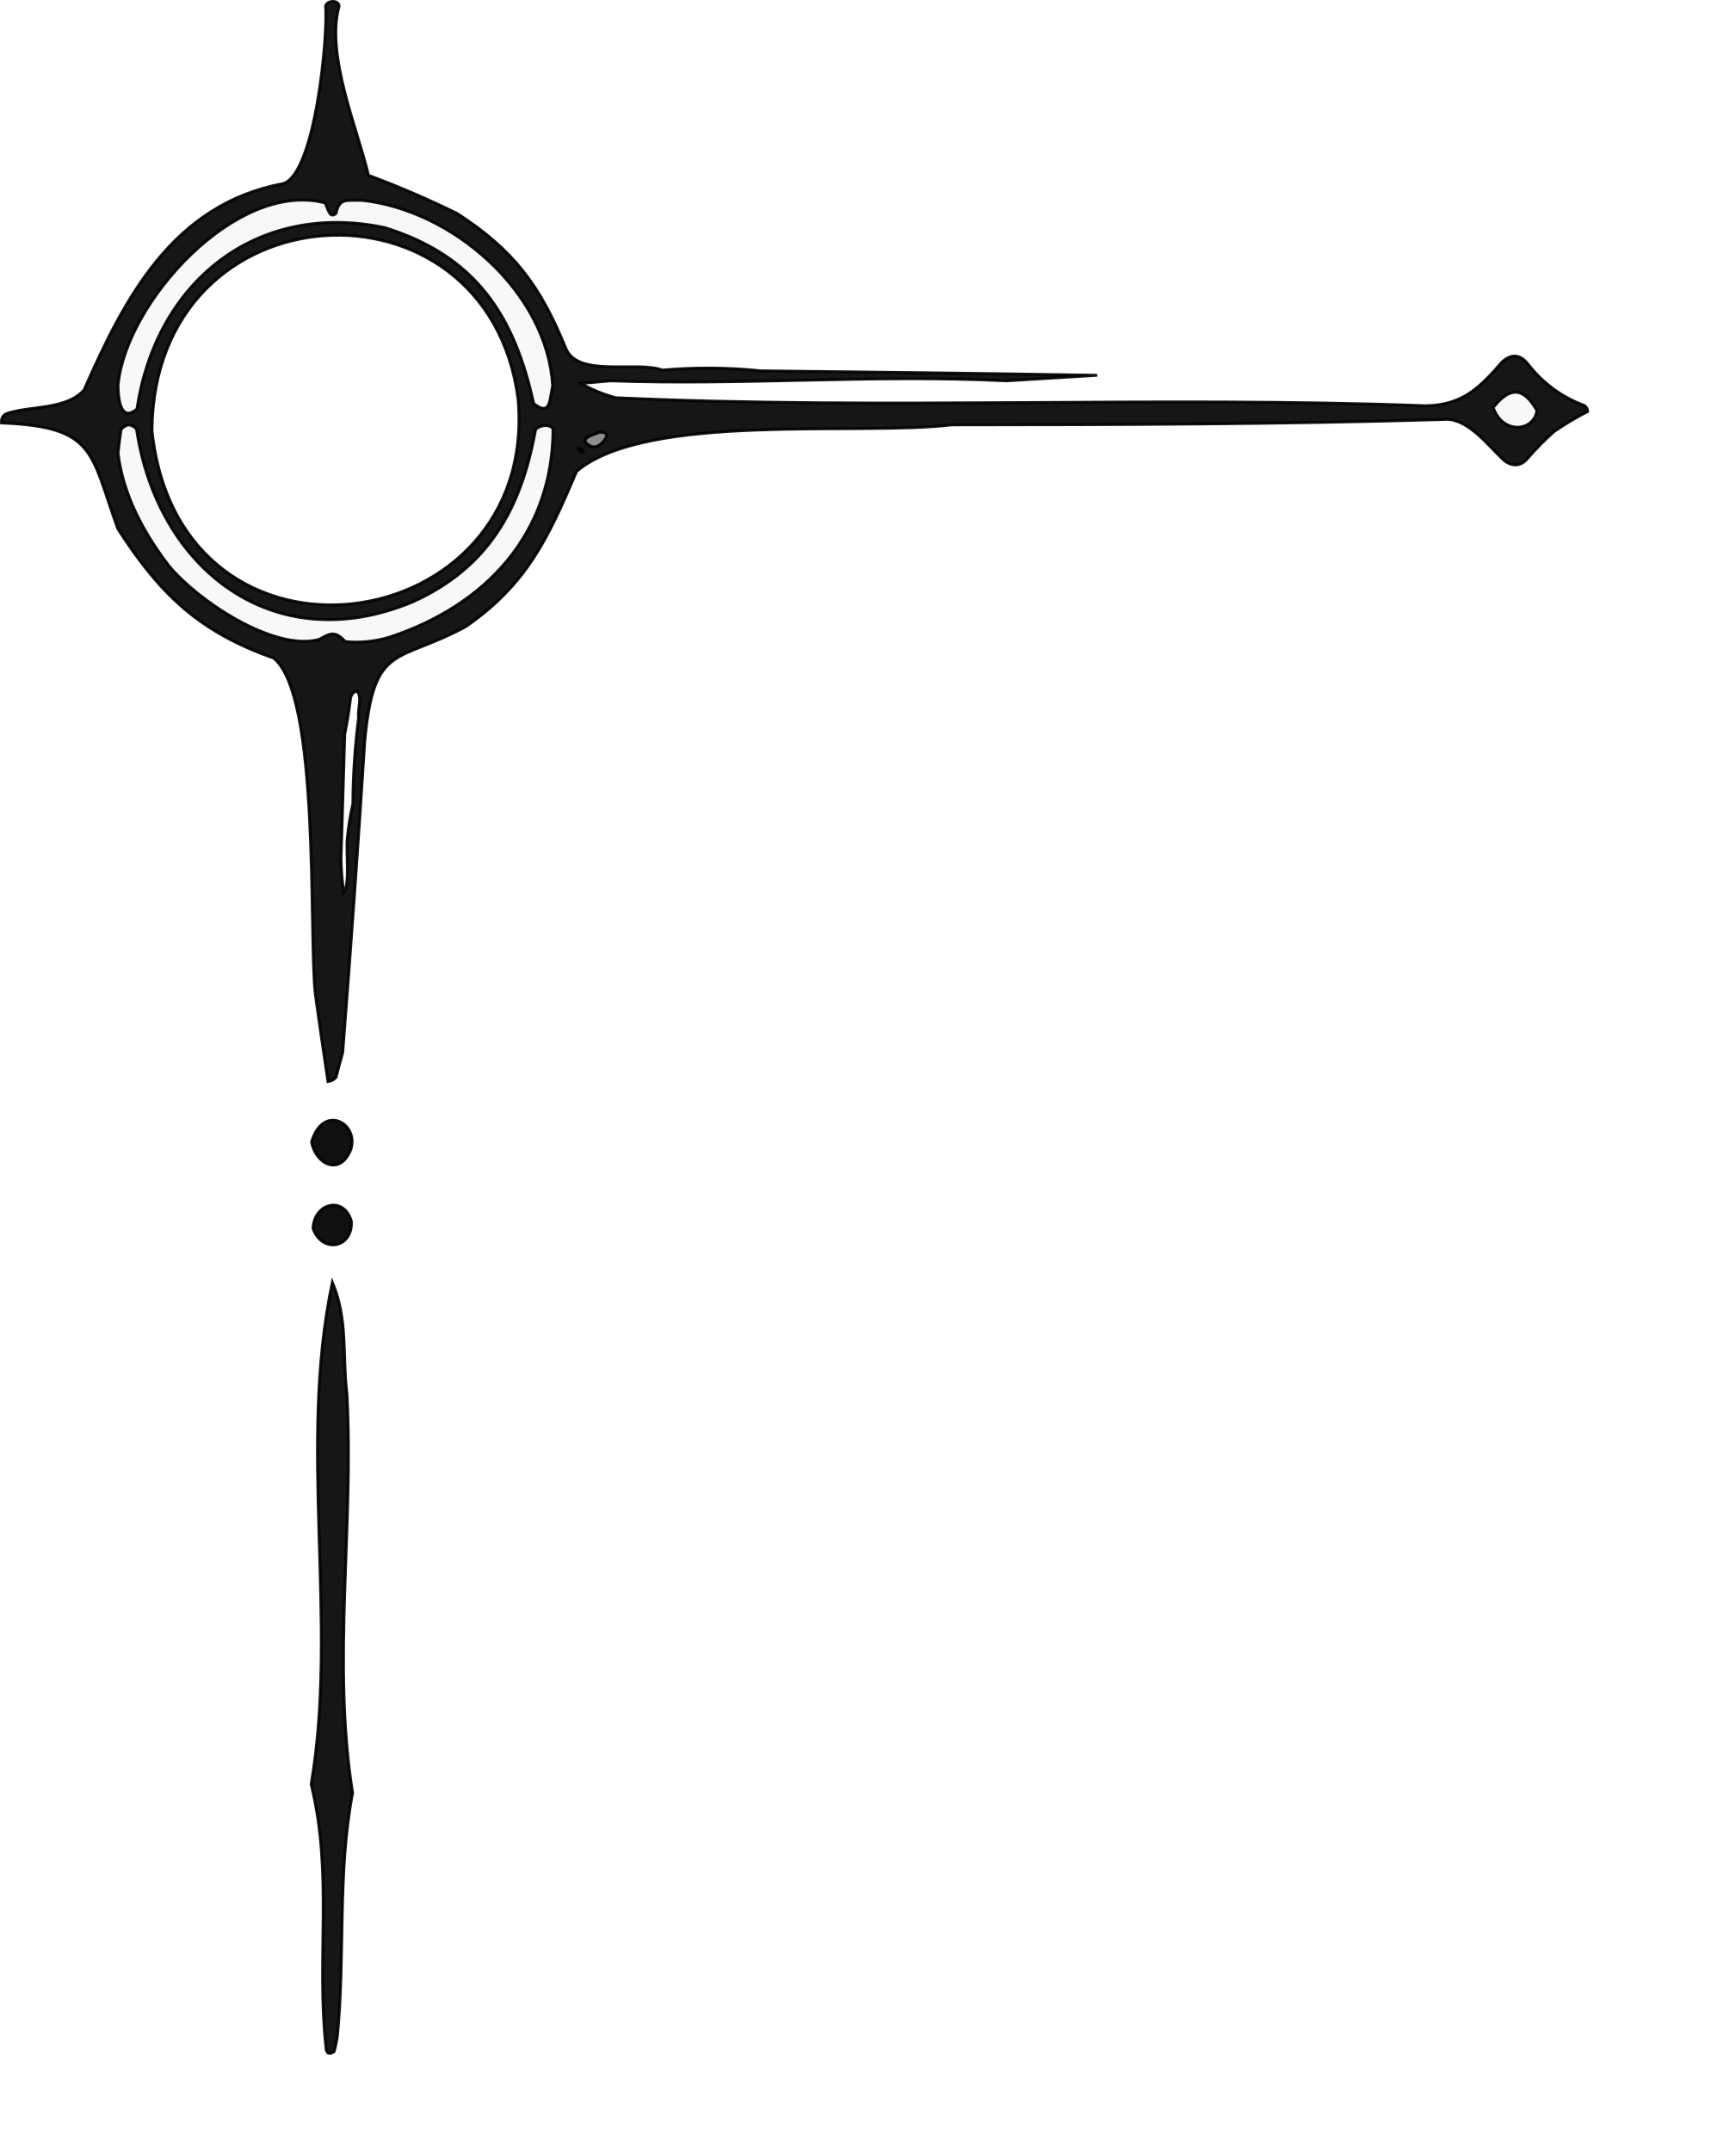
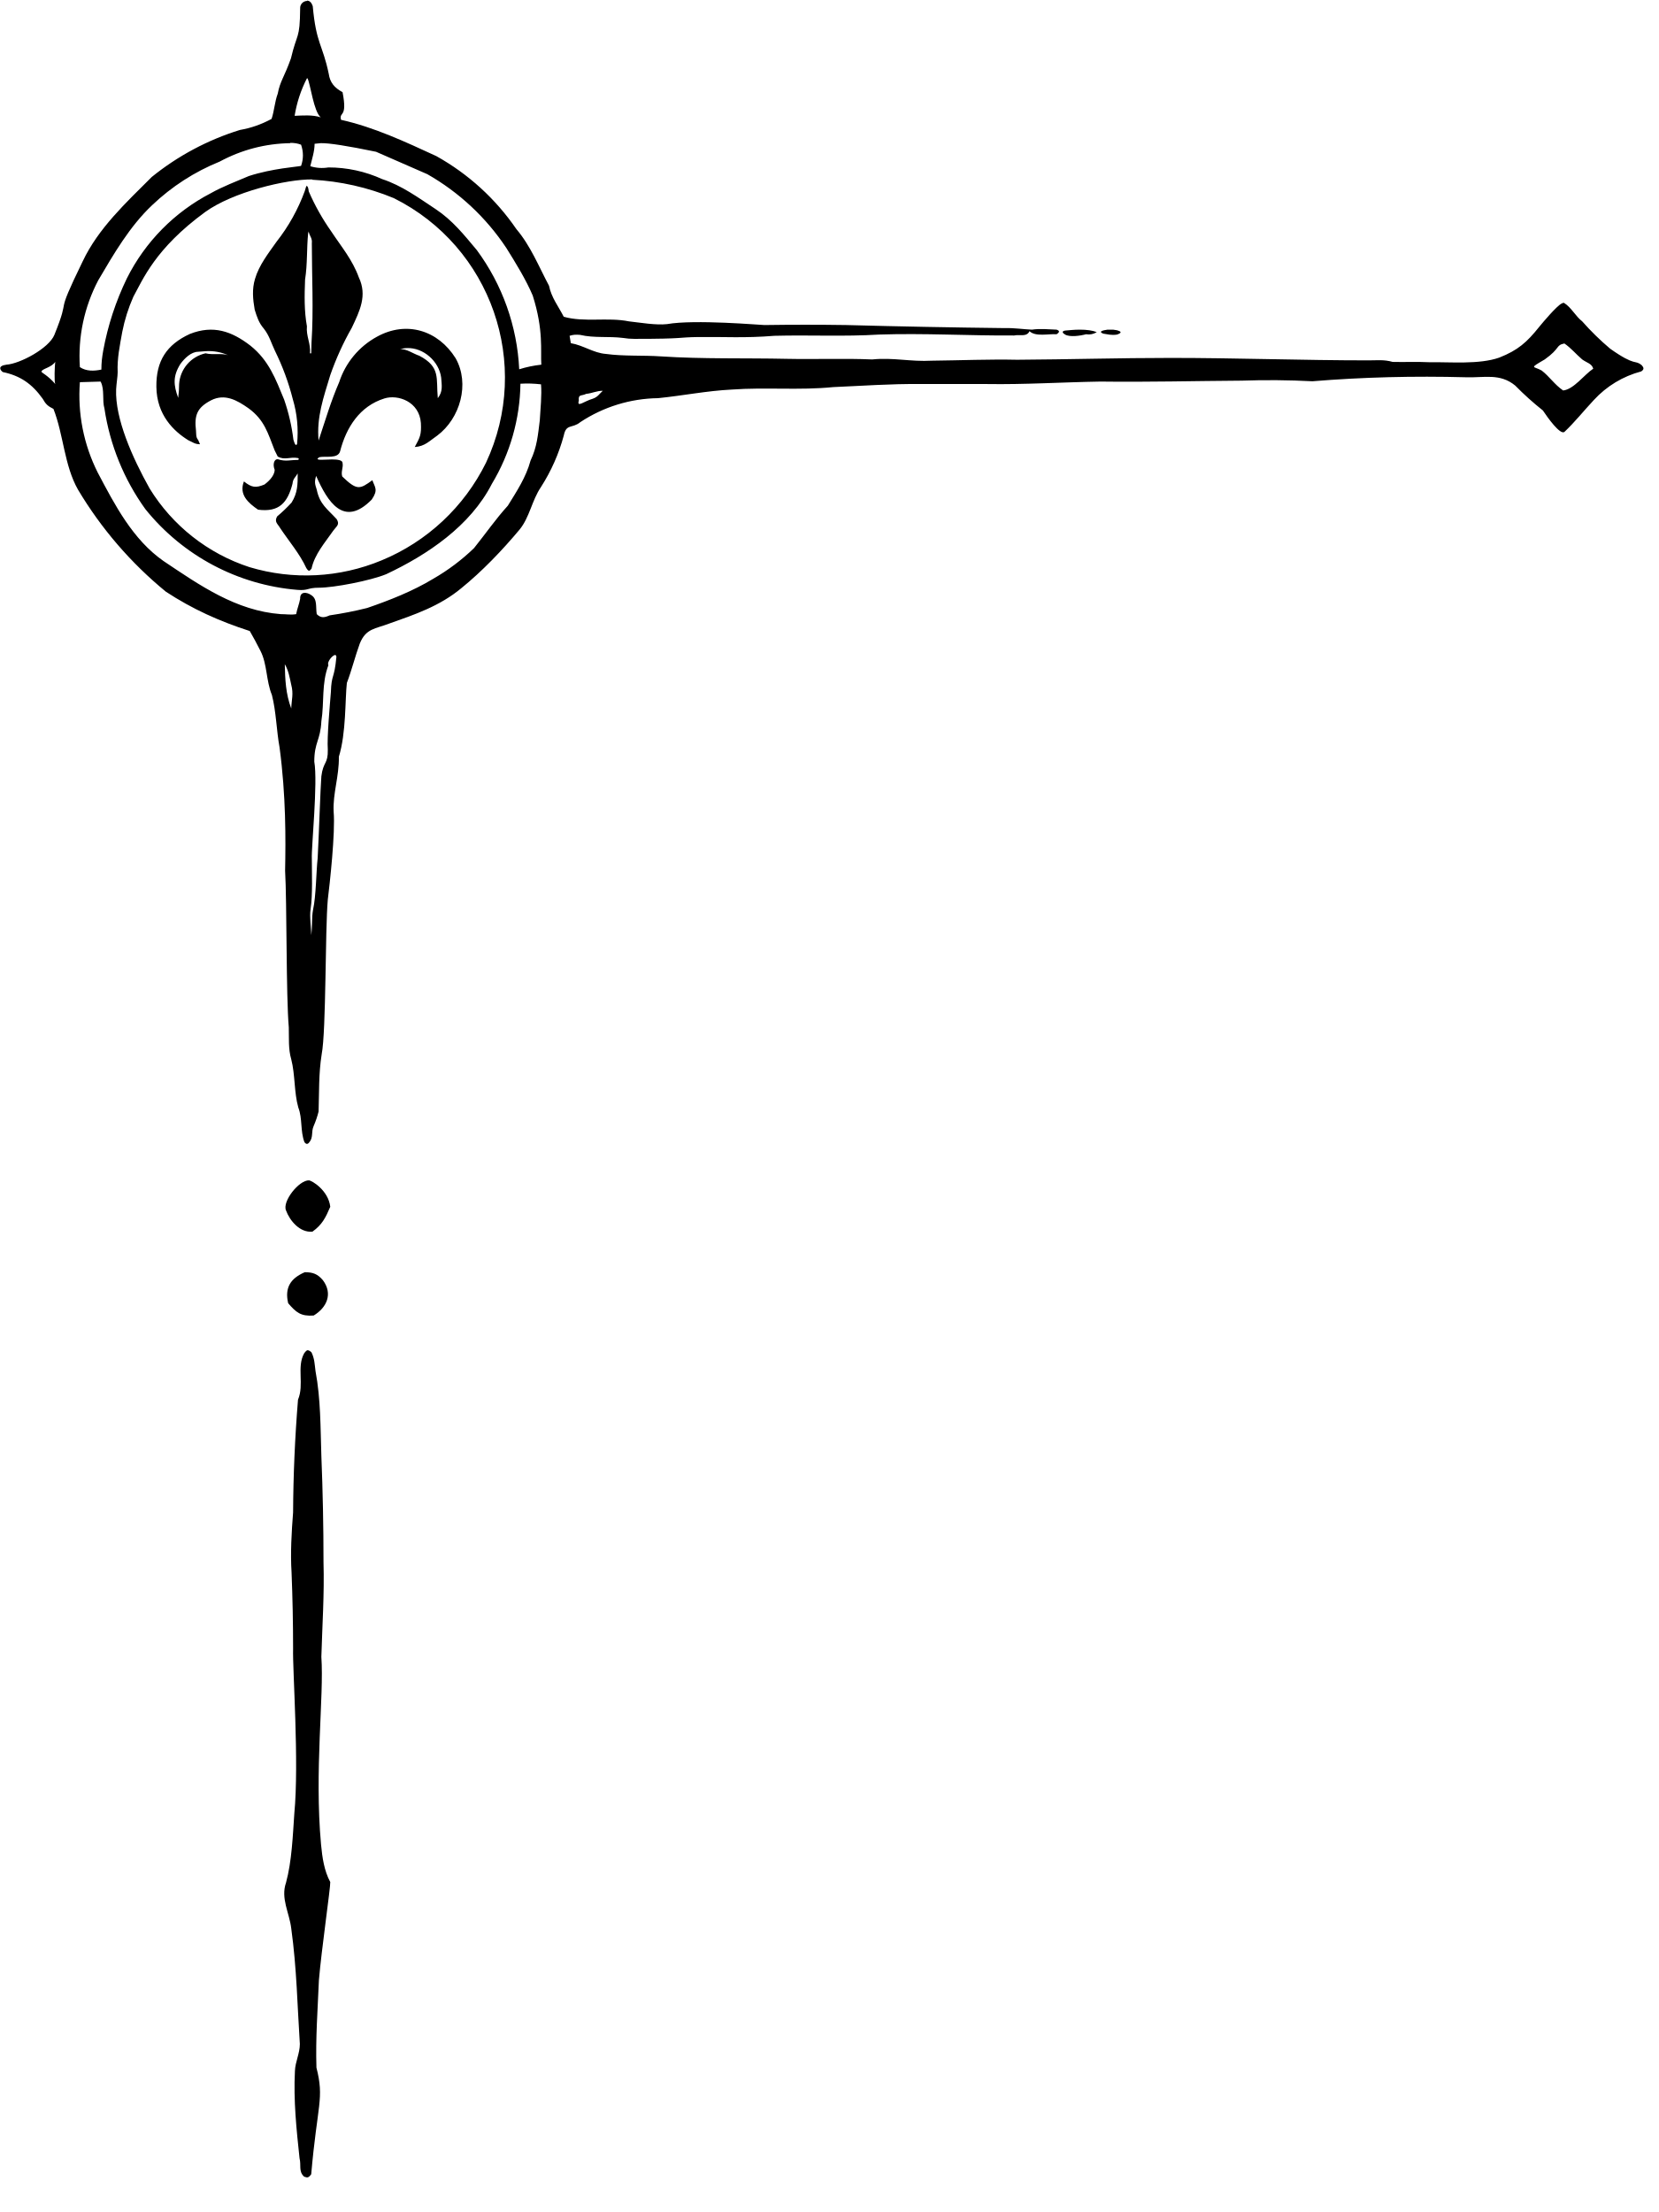
- <svg xmlns="http://www.w3.org/2000/svg" xml:space="preserve" width="300" height="372" style="clip-rule:evenodd;fill-rule:evenodd;image-rendering:optimizeQuality;shape-rendering:geometricPrecision;text-rendering:geometricPrecision">
+ <svg xmlns="http://www.w3.org/2000/svg" xml:space="preserve" viewBox="0 0 540 720">
  <g style="display:inline">
-     <path d="M6.631 17.181h298.766v370.766H6.631z" style="clip-rule:evenodd;display:inline;fill:none;fill-rule:evenodd;stroke:#000;stroke-width:1.234;stroke-opacity:0;image-rendering:optimizeQuality;shape-rendering:geometricPrecision;text-rendering:geometricPrecision" transform="translate(-6.014 -16.564)" />
-     <g style="clip-rule:evenodd;display:inline;fill-rule:evenodd;image-rendering:optimizeQuality;shape-rendering:geometricPrecision;text-rendering:geometricPrecision">
-       <path fill-opacity=".914" stroke="#000" stroke-opacity=".914" stroke-width=".5" d="M.259 73.113c-.07-.78.24-1.33.93-1.64 4.22-1.38 10.17-.59 13.33-4.04 7.02-15.94 15.36-32.14 34.45-35.7 5.53-1.72 7.75-25.42 7.32-30.7.24-.99 2.28-1.11 2.33.04-2.33 8.52 3.18 21.09 5.08 29.23 5.21 1.94 10.32 4.14 15.34 6.6 9.78 6.34 14.31 12.4 18.74 23.21 2 5.26 12.21 2.2 16.75 3.86 5.67-.5 11.34-.46 17 .13 19.4.2 38.78.45 58.16.77a4126 4126 0 0 0-15.69.96c-22.87-1.14-45.66.82-68.46 0-1.71.14-3.42.29-5.11.45 1.89 1.08 3.9 1.9 6.04 2.47 46.48 2.13 93.44-.35 140.03 1.39 6.36-.12 9.29-3.09 13.18-7.56q2.415-2.205 4.47.33c2.59 3.34 5.86 5.74 9.79 7.2.35.25.53.59.55 1.01-2 1.03-3.95 2.2-5.84 3.5a51 51 0 0 0-4.4 4.44c-1.15 1.46-2.5 1.69-4.03.68-2.81-2.49-6.47-7.67-10.69-7.23-28.31.85-56.67.91-85 .93-16.1 1.95-52.64-2.23-64.83 8.03-4.92 11.5-8.56 19.52-19.2 26.86-11.79 6.42-15.81 2.64-17.43 19.67-1.14 17.98-2.41 35.96-3.82 53.93-.4 1.43-.78 2.86-1.15 4.29-.38.42-.84.66-1.4.74-.76-5.06-1.5-10.14-2.2-15.23-1.12-10.77.85-51.58-7.21-57.98-12.82-4.51-19.62-11-26.91-22.33-4.81-13.21-3.74-17.65-20.12-18.31Zm20.15-6.55c0 1.78.26 6.71 3.27 4.13 3.24-21.84 20.56-36.04 42.86-31.34 15.6 4.86 22.35 15.04 25.73 30.41 2.95 2.31 2.73-.67 3.28-3.05-.95-16.23-17.27-30.42-33.02-32.09-2.53.1-3.84-.51-4.43 2.24-1.2 1.17-1.46-1.24-1.95-1.8-15.31-3.94-34.4 17.21-35.74 31.5zm5.87 7.87c4.82 45.3 67.04 36.28 63.28-5.5-5.3-40.05-62.99-36.95-63.28 5.5Zm231.87-3.99c1.64 4.71 6.98 4.21 7.57.54-2.39-4.19-4.7-4.11-7.57-.54zm-237.74 7.86c.83 7.18 4.45 13.86 8.8 19.51 4.84 5.9 18.03 14.83 25.94 12.73 2.07-1.14 2.73-1.52 4.57.37q3.885.36 7.65-.78c16.65-5.51 28.17-17.85 28.25-35.98-.57-.94-2.4-.66-3.03.12-2.47 13.72-8.17 23.89-21.3 29.8-24.06 9.99-44.12-5.79-47.68-29.89-.92-.98-1.82-.96-2.68.08a76 76 0 0 0-.52 4.04zm80.7-1.93c1.1 1.21 2.18 1.19 3.25-.09.88-1.03.66-1.57-.66-1.61-.74.41-2.54.62-2.59 1.7zm-1.09 1.17c.07.62.35.78.85.49-.15-.38-.43-.54-.85-.49zm-41.06 70.89c.03 1.97.19 3.92.47 5.83 1.11-1.18.36-7.51.62-9.33.19-2.02.51-4.01.96-5.99.03-5.01.36-10.01 1-14.99-.27-1.24.79-3.72-.44-4.51-.56.27-.88.72-.98 1.34q-.36 3.105-.99 6.15c-.21 7.16-.43 14.33-.64 21.5zm-5.16 160c4.76-28.14-2.36-58.39 3.66-86.79 2.73 6.52 1.7 12.48 2.52 19.29 1.25 22.99-2.63 46.27.98 69-2.65 13.89-1.26 28-2.63 41.99a21 21 0 0 1-.57 2.73c-.9.56-1.37.31-1.41-.77-1.68-15.56 1.27-29.81-2.55-45.45z" />
-       <path fill-opacity=".937" stroke="#000" stroke-opacity=".937" stroke-width=".5" d="M53.869 197.423c2-6.81 8.31-3.18 6.76 1.32-1.8 4.53-5.97 2.66-6.76-1.32zm.26 14.97c.1-4.37 5.29-5.82 6.61-1.29.3 4.6-4.97 5.69-6.61 1.29z" />
-       <path fill-opacity=".647" stroke="#000" stroke-opacity=".647" stroke-width=".5" d="M100.019 77.543c.42-.05.7.11.85.49-.5.29-.78.13-.85-.49z" />
-       <path fill="#010000" fill-opacity=".451" stroke="#010000" stroke-opacity=".451" stroke-width=".5" d="M101.109 76.373c.05-1.08 1.85-1.29 2.59-1.7 1.32.04 1.54.58.66 1.61-1.07 1.28-2.15 1.3-3.25.09z" />
-       <path fill-opacity=".031" stroke="#000" stroke-opacity=".031" stroke-width=".5" d="M20.409 66.563c1.34-14.29 20.43-35.44 35.74-31.5.49.56.75 2.97 1.95 1.8.59-2.75 1.9-2.14 4.43-2.24 15.75 1.67 32.07 15.86 33.02 32.09-.55 2.38-.33 5.36-3.28 3.05-3.38-15.37-10.13-25.55-25.73-30.41-22.3-4.7-39.62 9.5-42.86 31.34-3.01 2.58-3.27-2.35-3.27-4.13zm237.74 3.88c2.87-3.57 5.18-3.65 7.57.54-.59 3.67-5.93 4.17-7.57-.54zm-237.74 7.86c.14-1.36.31-2.71.52-4.04.86-1.04 1.76-1.06 2.68-.08 3.56 24.1 23.62 39.88 47.68 29.89 13.13-5.91 18.83-16.08 21.3-29.8.63-.78 2.46-1.06 3.03-.12-.08 18.13-11.6 30.47-28.25 35.98a19.8 19.8 0 0 1-7.65.78c-1.84-1.89-2.5-1.51-4.57-.37-7.91 2.1-21.1-6.83-25.94-12.73-4.35-5.65-7.97-12.33-8.8-19.51z" />
-     </g>
+     <path d="M0 0h540v720H0z" style="display:inline;fill:none;fill-opacity:1;stroke:none;stroke-width:.925" />
+     <path d="M100 .3c-1.2 0-2.4 1-2.3 2.5-.1 10.2-1 7.7-3 16.2-2.2 6.2-3.5 7.3-4.3 11.5-1 2.7-1.1 5.5-2 8.2q-5 2.7-10.3 3.6a86 86 0 0 0-28.7 15.3C41 66 32 74.3 26.9 85.1c-9.6 19.7-3.5 9.8-9.2 23.9-1.8 4.4-11.2 9.4-15.6 9.7-3 .4-2 1.8-1.2 2.4 5.7 1.2 9.5 3.8 13 8.7 1 1.8 1.7 2.4 3.5 3.3 3.3 8.4 3.5 18.4 8 26.3A127 127 0 0 0 54 192.6c8.7 5.7 17.4 9.6 27.3 12.8q1.8 3.1 3.5 6.5c2.2 4.3 1.8 9.7 3.7 14.3 1.4 5.4 1.5 11.7 2.5 17.1 2.1 15.8 2 29.8 1.8 40.1.6 10.3.3 40.7 1.2 51 .1 3.5-.2 7 .8 10.4 1.3 5 .9 10.8 2.3 15.7 1.4 3.6.6 7.6 2 11.3q.8 1 1.5.1c1.5-1.7.6-3.4 1.5-5.4q1-2.3 1.6-4.7c.2-6.2 0-12.3 1-18.6 1.5-7.7 1.1-40.3 2-50.4.6-4.8 2.5-21.8 1.9-28.6-.3-6 1.8-11.4 1.7-17.9 2.4-7.7 2-18.7 2.6-24 1.6-4.2 2.7-8.7 4.2-12.8 2-5 5.1-4.8 9.5-6.5 8.5-3 16.5-5.7 23.5-11.5 6.8-5.5 13.4-12.4 19-19.1 3.3-4 4-9.5 7-13.9a60 60 0 0 0 7.4-16.7c.8-4 2.7-2.2 5.4-4.4a47 47 0 0 1 25.3-7.8c8-.8 15.9-2.4 24-2.8 11-.8 22 .3 33-.8 9.4-.4 18.8-1.1 28.2-1h21.8c12.3.2 24.6-.6 37-.8 15.3.2 30.6-.2 46-.3q11.4-.4 23 .2 24.5-2 50-1.3c5.9.2 11-1.4 16 2.7a96 96 0 0 0 9 8.1c1.6 2.4 5.6 8 7 7 3.4-3.2 6.4-7 9.6-10.4a32 32 0 0 1 15.4-9.3c1.1-.7.8-1.3.2-2-2.4-2-1.8.6-10.3-5.4a87 87 0 0 1-9.1-8.9c-2.2-1.7-3.5-4.5-5.9-6q-.3-.1-.8.2c-1.6.8-6 6-7.3 7.6-4 5-6.9 7.6-13 10-6.5 2.3-16 1.4-22.9 1.5-3.7-.2-8.2 0-11.8-.1-2.8-.8-5-.5-7.8-.5-21.5 0-43-.8-64.4-.8-16.6 0-33.3.5-50 .6-9.2-.2-18.4.2-27.7.3-7.1.4-12.6-1.1-19.5-.4-9.3-.4-18.5 0-27.8-.2-13.6-.3-27.3.1-41-.8-5.8-.4-12.1 0-17.9-.8-4-.3-7.3-2.8-11.4-3.5l-.4-2.4c1.3-.4 2-.4 3.4-.3 4.7 1.1 9.3.4 14 1q1.8.3 3.7.3c17 0 13.4-.5 21-.6 8.2-.1 14.8.4 24.6-.4 11.4-.3 22.7.3 34-.4 14.7-.5 29.3.4 44 .3 1.7-.4 4.1.6 5-1.4 2 1.9 6.2.8 8.8 1q1.6-1 0-1.5c-2.7-.1-5.3-.4-8 0-2.5-.1-6-.6-8.7-.5q-25.9-.3-51.8-1-13.2-.2-26.6 0c-1.1 0-22.7-1.9-31.7-.3-3.6.4-8.8-.5-12.4-.9-6.9-1.4-14.6.4-21.2-1.5-1.8-3.5-4-6.2-4.8-10.1-3.3-6.2-6-13-10.6-18.4A77 77 0 0 0 142 50.8c-10-4.6-20.2-9.4-31-11.8-.7-2.9 2.2-.3.5-9-2.6-1.4-4.1-3.1-4.5-6-2-9.6-4.1-9.7-5.2-22Q101.2.2 99.9.2m0 25.3h.2c1 2.1 2 10.8 4.3 12.7-2.6-.9-6.1-.6-8.5-.5a41 41 0 0 1 4-12.2m-5.4 21q2 0 3.5.6 1.2 3.5 0 6.9c-1.2.3-9.3.8-17 3.3-4 1.7-8.7 3.5-12.4 5.6a63 63 0 0 0-27.3 27.7 92 92 0 0 0-7.7 23.5c-.4 2.3-.6 3.9-.6 6.2-2.4.5-4.9.6-7-.8a53 53 0 0 1 6-28.3c5-8.5 10.2-17.5 17.5-24.4a70 70 0 0 1 22-14.2q10.8-5.8 23-6m9.9 0q4-.1 18 2.8l16.7 7.3a76 76 0 0 1 25.7 24c3 4.8 6.4 10.3 8.6 15.5 3.6 11.3 2.5 18 2.8 22.5q-3.7.4-7.2 1.5a71 71 0 0 0-13.8-38.8c-4.2-5-7.9-9.7-13.5-13.4s-10.9-7.6-17.3-9.7a42 42 0 0 0-17.5-3.8q-3 .5-5.9-.4c.5-2.2 1.4-4.8 1.4-7.3zm-2.8 11.9a80 80 0 0 1 26.6 6 65.3 65.3 0 0 1 30 86.1 66 66 0 0 1-34 31.8 64 64 0 0 1-43 2.2A60 60 0 0 1 48.7 159c-5.6-10-11.3-22.8-10.9-32.3.1-1.9.5-4.2.5-5.5-.2-4.6.7-8.7 1.5-13.2a54 54 0 0 1 3.6-11.4C46.5 91 50.5 80.9 66.8 69c9-6.5 26.4-10.7 34.9-10.6m-1.8 2q-.3.2-.7 1.8A60 60 0 0 1 90 78.7c-2.6 3.7-5.7 7.6-7 12.1-1 3.3-.7 6.6-.1 10 .8 2.5 1.3 4.2 3 6.2 1.8 2.3 2.4 4.7 3.6 7.2a80 80 0 0 1 5.8 15.7 38 38 0 0 1 1.4 14.6q-.5 1.1-1.2-1.4-.8-6.6-3-13c-2.8-6.8-5-12.8-11-17.6-6.1-4.7-12.1-6.8-19.7-3.8-7.6 3.5-11 8.8-10.9 17.2.1 9.2 5.7 14.5 10.4 17.4 1.4.6 2.1 1.3 3.8 1.3l-.6-1.4c-.8-.9-.6-2-.7-3-.6-5 .3-7.5 4.9-9.9 4.5-2.3 8.5 0 12.2 2.6 5.2 3.8 6.3 8.1 8.5 13.7l1 2c2.3 1.3 4 0 6.6.5.5.3.2.5 0 .6-2.5 0-4 .6-6.5-.2-1.3-.2-1.8 1.7-1.1 3.4 0 2.2-2.5 4.2-3.3 4.8-2.9 1.2-4.2 1-6.7-1-1.7 4.3 1.4 7 4.6 9.2 6.9.9 9.6-2.3 11.2-8.4.2-1.8.9-2 1.7-3.4 0 3.6 0 6.3-2 9.5q-2.2 2.4-4.7 4.5c-1 1.8.2 2.4 1 3.8 2.8 4.2 6.4 8.4 8.5 13 1 1.6 1.2.6 1.7.2 1-4.7 4.4-8.5 7.1-12.4 1-1.4 2.2-1.9 1.1-3.7-3.1-3.4-5.5-4.8-6.5-9.6-.6-1.9-.8-2.5-.2-4.5 3.7 8.4 9 17 18.1 7.7 2.2-3.2 1-4 .2-6.3-4.1 3-5 3.4-9.8-1.2-.5-1.6.4-2.9.1-4.4 0-1.9-6.6-.8-7.8-1.1q-.8-.2.3-.8c2-.4 6 .6 6.7-1.9 2-7.8 6.4-14.7 14.4-17.2 4.4-1.4 11.4 1 11.9 8 .2 3.8-.3 4.7-2 7.8 3.3-.2 4.8-2 7.3-3.7 7.5-5.6 10.7-16.9 6-25.2-5.7-9.1-16-12.3-25.6-7a26 26 0 0 0-12.3 14.8c-2.7 6.2-4.6 12.7-6.7 19-.7-7.6 1.6-14 3.8-21.3a93 93 0 0 1 7-15.4c2.6-5.5 5.1-10.5 2.3-16.4-2.1-5.8-5.7-10-9-15q-4.3-6.1-7.3-13-.2-1.7-.6-1.7m.6 14.7v.2c.3 1.4 1.2 2 1 3.7 0 10.8.6 21.6-.1 32.3l-.1 3.5h-.4c.3-3.1-1.3-5.6-1-8.8-.9-5-.8-10-.6-15.2.8-5 .5-10.2 1-15.1zm261.8 32h-1.8c-1.4.2-3.2.6-1.4 1.3 1.4.2 2.7.6 4.5.3 2-.7 1-1.1 0-1.4zm-10.8 0c-2.1 0-3.3.2-4.8.3-1.2.2-.9.8 0 1.3 1.5.9 5 .4 6.8-.1q1.9.3 3.5-.7-2.1-.8-5.5-.8m157.7 4.5c2.2 1.5 3.8 3.5 5.8 5.2 1.5 1.1 3.1 1.3 3.6 3-3 2-6.3 6.7-9.8 7.1-2.8-1.9-4.5-4.6-7-6.5-2.6-1.5-4.3-.5 1-3.6 5.2-3.7 3.5-4.6 6.4-5.2m-376.7 1.5c5.3-.2 10.4 4.3 11.1 9.6.2 2.7.6 4.5-1.1 6.7-.6-6.5 1-10.1-6-13.8-1.9-.6-4.3-2.4-6.3-2.1q1.2-.4 2.3-.4m-65.5 1q3.8-.2 7.2 1.3c-2.1-.7-4.9 0-7.3-.6a11 11 0 0 0-8.6 10q0 2.3-.3 4.5c-1.5-4.1-1.8-7 .7-11 1.3-1.8 3.5-4 5.8-4zm-49 3.3c-.2 1.3-.4 6.8 0 7.4-2.4-2.8-4.5-3.7-4.5-4 0-1 3.4-1.3 4.6-3.4m14.7 6.7c1.3 2.6.4 5.9 1.2 8.7a75 75 0 0 0 13.3 32.7A71 71 0 0 0 96.8 192c3.6.3 3.2-.7 7-.7 4.9 0 16.8-2.3 21.9-4.4 13.4-6.3 27.4-15.7 34.4-29.4a65 65 0 0 0 9.3-32.6q3.3-.2 6.7.2c.3 3.4-.2 8.2-.4 11.7-.6 4.8-.9 8.7-3 13.1-1.5 5.5-4.5 10-7.4 14.7-4 4.4-7.3 9.2-11 13.8q-6 5.8-13.3 10c-6.6 4-14.2 7-21.5 9.5q-6 1.5-12.2 2.4c-1.6.7-2.8 1-4.2-.4-.4-2.3.3-4.9-1.8-6.2-1.4-1-3.7-1.3-3.6 1.2-.3 1.7-1 3.3-1.3 5-1.7.3-3.2 0-5 0-14.6-1.1-26.4-9.4-38.2-17.3-10-7-15.8-18.2-21.4-28.8a56 56 0 0 1-5.8-29.4l6.7-.2m163.5 3c-1.3 1.2-1.6 2-3.3 2.6-2.8.8-5.2 3-4.5.6-.2-2.2.8-1.4 2.4-2.2 2-.2 3.4-1 5.4-1m-87.1 86q.3 0 .4.6c-.7 7.5-1.6 5.4-1.8 11.5-.3 3.9-1.3 14.7-1 18.7.1 4.8-1.5 3.8-2.1 8.7-.3 3.6-.8 19.3-1.2 26.6-.5 4.5-.5 12.3-1.5 16.8-.5 2.7-.2 5.5-.6 8.3 0-2.8-.6-5.7-.2-8.5.7-4.5.4-12 .4-16.5-.2-3.3 2-24.7.8-31.5 0-6.3 2-6.9 2.3-13.1 1-6.4 0-12.2 2.3-18.3-.6-.9 1.3-3.3 2.2-3.3m-16.4 3c1.2 2 1.6 4.4 2.1 6.7.8 3 .1 4.8 0 7.7-1.8-4.7-2-9.5-2.1-14.4m7.9 168c-3.3-.1-8.8 6.9-7.5 9.8 1.2 3.3 4.5 7.3 8.6 6.9 3.2-2.3 4.3-4.6 5.8-8.1-.6-5.3-6-8.6-7-8.6m-1.3 29.9c-4.6 2-6.6 5-5.4 10.1 2.6 3 4.1 4.3 8.3 4 4.3-2.6 6.3-7.1 3-11.5-1.7-2-3.2-2.6-5.9-2.6m1 25.4q-.4-.1-1.2 1c-2.5 4.5.1 10.1-2 15.1q-1.5 18.4-1.6 36.7c-.5 6.4-.9 13.2-.5 19.5q.5 12.4.5 24.8c-.2 7 2 37 .4 53.7-.5 7.2-.8 15.5-2.7 22.5-1.8 5.1 1.1 9.8 1.7 14.9 1.8 13 2 25.5 2.8 37.6 0 3.1-1.5 5.8-1.6 8.8-.5 9.6.5 19 1.5 28.4.6 2.3-.4 4.3 1.5 6 .7.1 1.2.8 2.3-.8 2-22.9 4.3-24.5 1.7-34.7-.3-9.8.4-18.6.8-28.4.8-9.7 3.8-30.3 3.7-32-2-3.7-2.6-8-3-12.2-2.2-24 1-48.3.1-61.1.3-10.3 1-20.5.7-30.8q0-17.4-.7-34.7c-.3-9.2-.2-18.5-1.9-27.5-.3-2.3-.3-4-1.3-6.1q-.6-.6-1.2-.7" style="stroke:none;fill:#000;fill-opacity:1" />
  </g>
</svg>
